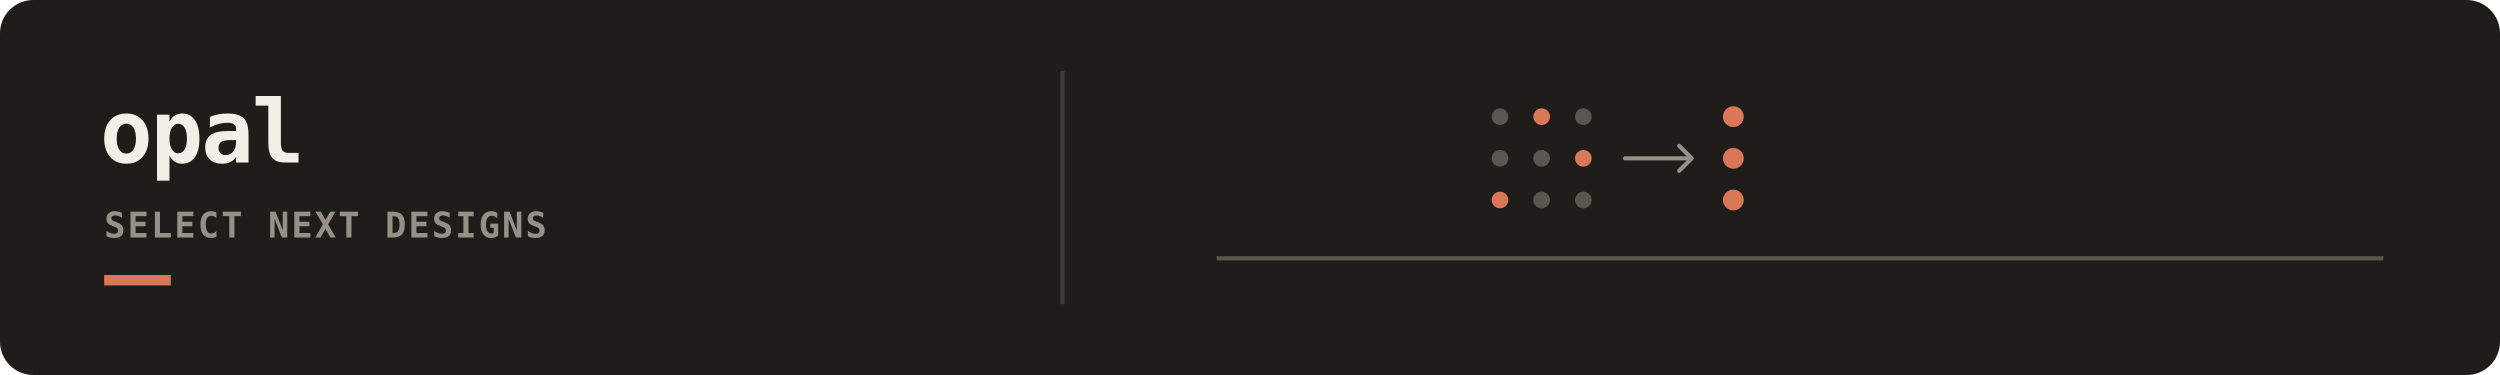
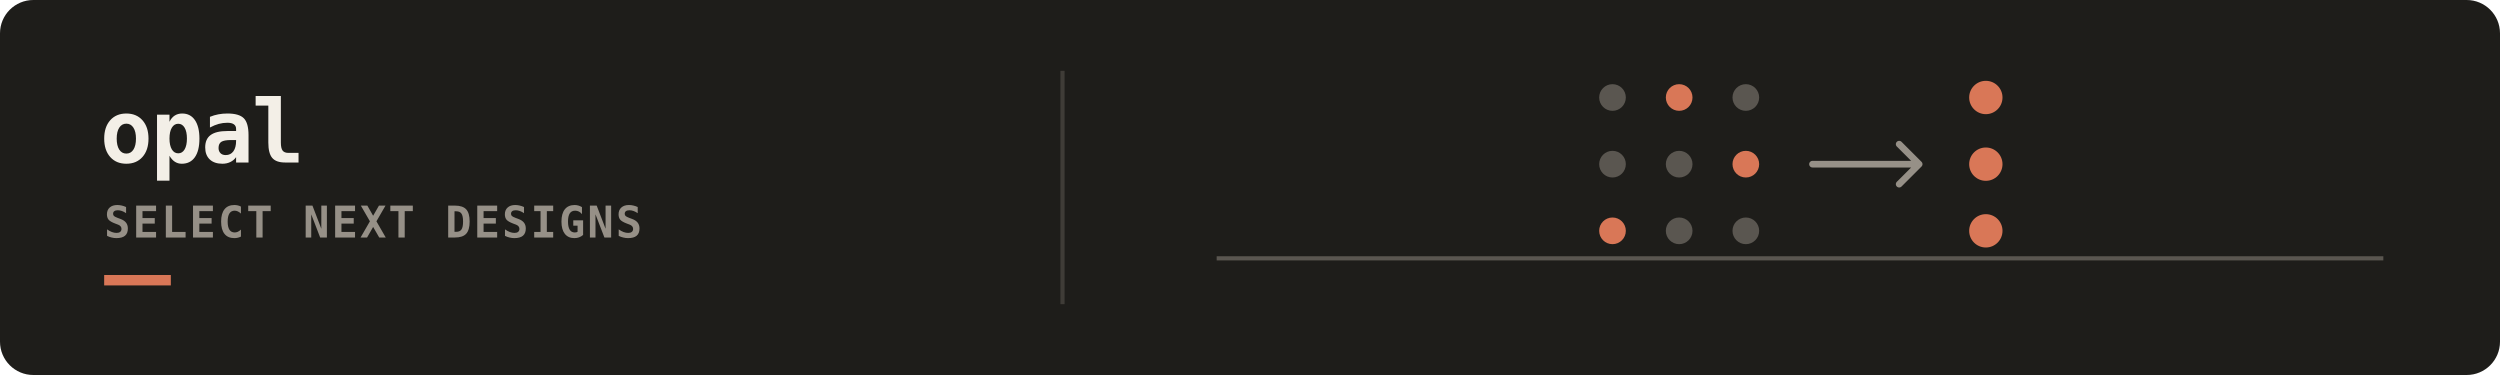
<svg xmlns="http://www.w3.org/2000/svg" width="1200" height="180" viewBox="0 0 1200 180" fill="none" role="img" aria-labelledby="opal-banner-title opal-banner-description" shape-rendering="geometricPrecision">
  <rect width="1200" height="180" rx="16" fill="#1E1D1A" />
  <g font-family="Menlo, Monaco, Consolas, monospace">
    <text x="48" y="78" fill="#F3EFE7" font-size="42" font-weight="700" letter-spacing="-1">opal</text>
-     <text x="50" y="114" fill="#969087" font-size="17" font-weight="700" letter-spacing="1">SELECT NEXT DESIGNS</text>
+     <text x="50" y="114" fill="#969087" font-size="21" font-weight="700" letter-spacing="1">SELECT NEXT DESIGNS</text>
    <rect x="50" y="132" width="32" height="5" fill="#D97757" />
  </g>
  <path d="M510 34V146" stroke="#3F3C37" stroke-width="2" />
  <path d="M584 124H1144" stroke="#5A5650" stroke-width="2" />
-   <g transform="translate(720 48)">
+   <g transform="translate(774 34) scale(1.6)">
    <g stroke-linecap="round" stroke-linejoin="round">
      <circle cx="0" cy="8" r="4" fill="#5A5650" />
      <circle cx="0" cy="28" r="4" fill="#5A5650" />
      <circle cx="0" cy="48" r="4" fill="#D97757" />
      <circle cx="20" cy="8" r="4" fill="#D97757" />
      <circle cx="20" cy="28" r="4" fill="#5A5650" />
      <circle cx="20" cy="48" r="4" fill="#5A5650" />
      <circle cx="40" cy="8" r="4" fill="#5A5650" />
      <circle cx="40" cy="28" r="4" fill="#D97757" />
      <circle cx="40" cy="48" r="4" fill="#5A5650" />
      <path d="M60 28H92M86 22L92 28L86 34" stroke="#969087" stroke-width="2" fill="none" />
      <circle cx="112" cy="8" r="5" fill="#D97757" />
      <circle cx="112" cy="28" r="5" fill="#D97757" />
      <circle cx="112" cy="48" r="5" fill="#D97757" />
    </g>
  </g>
</svg>
